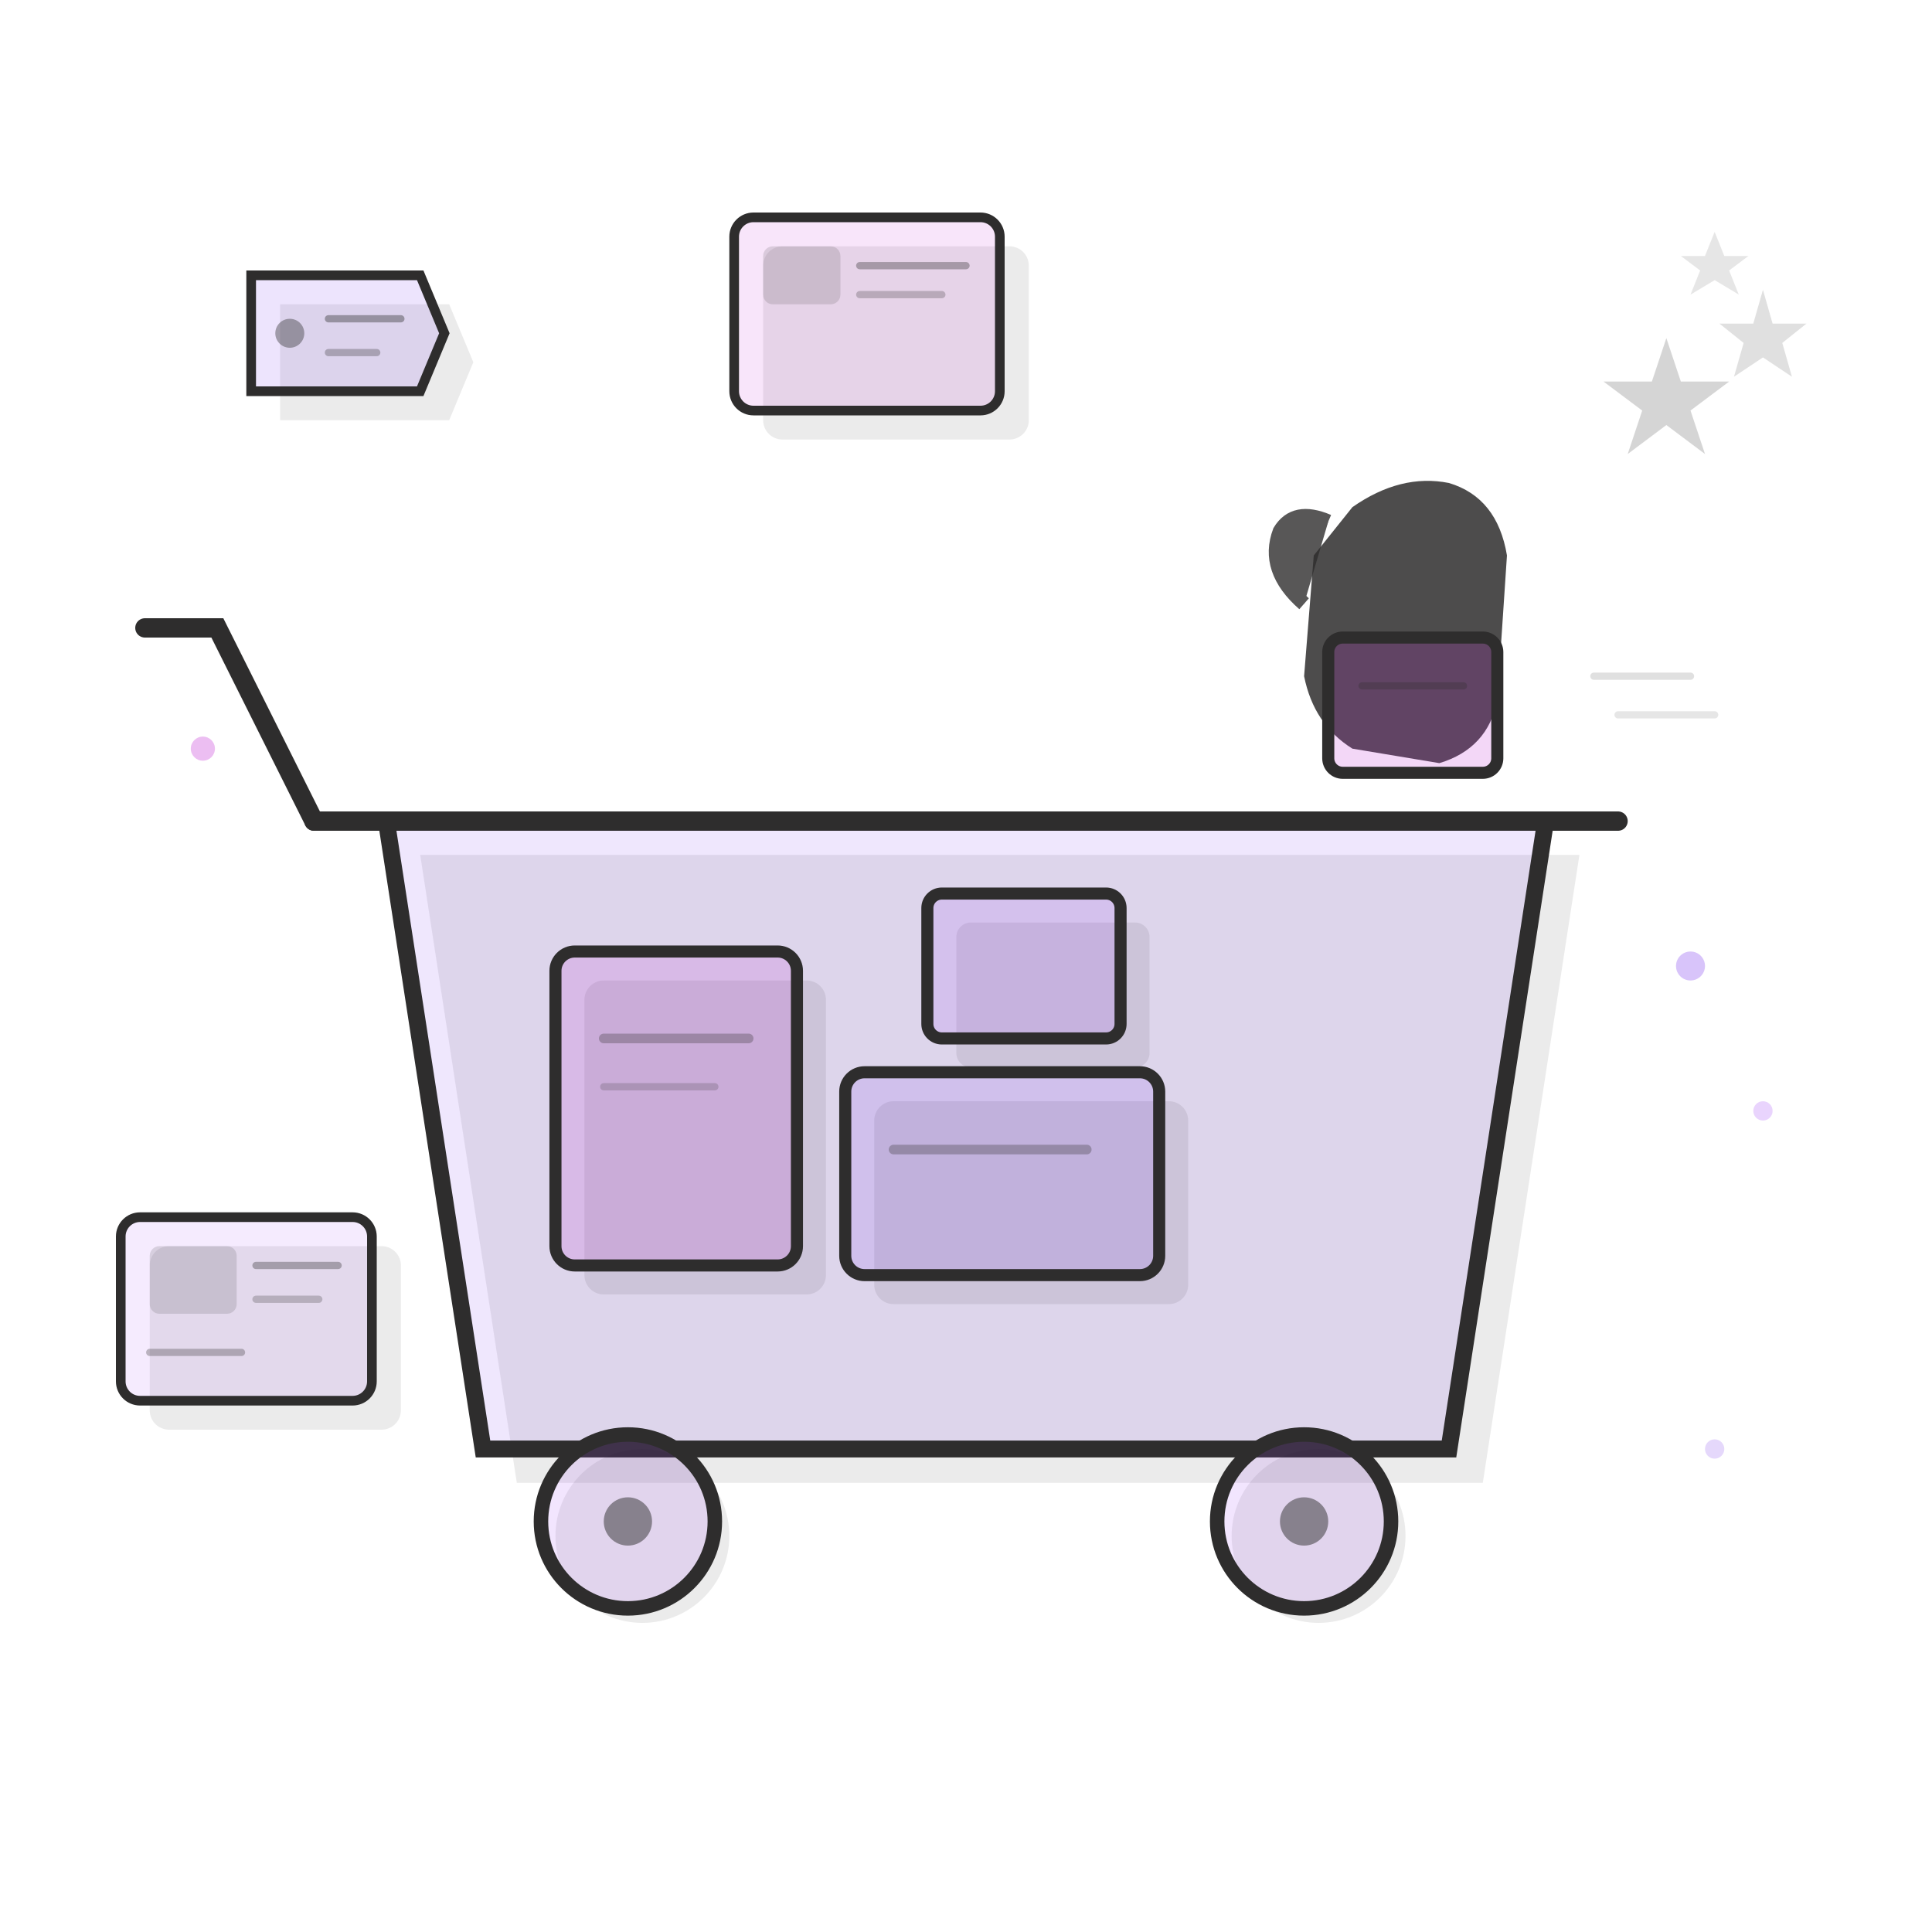
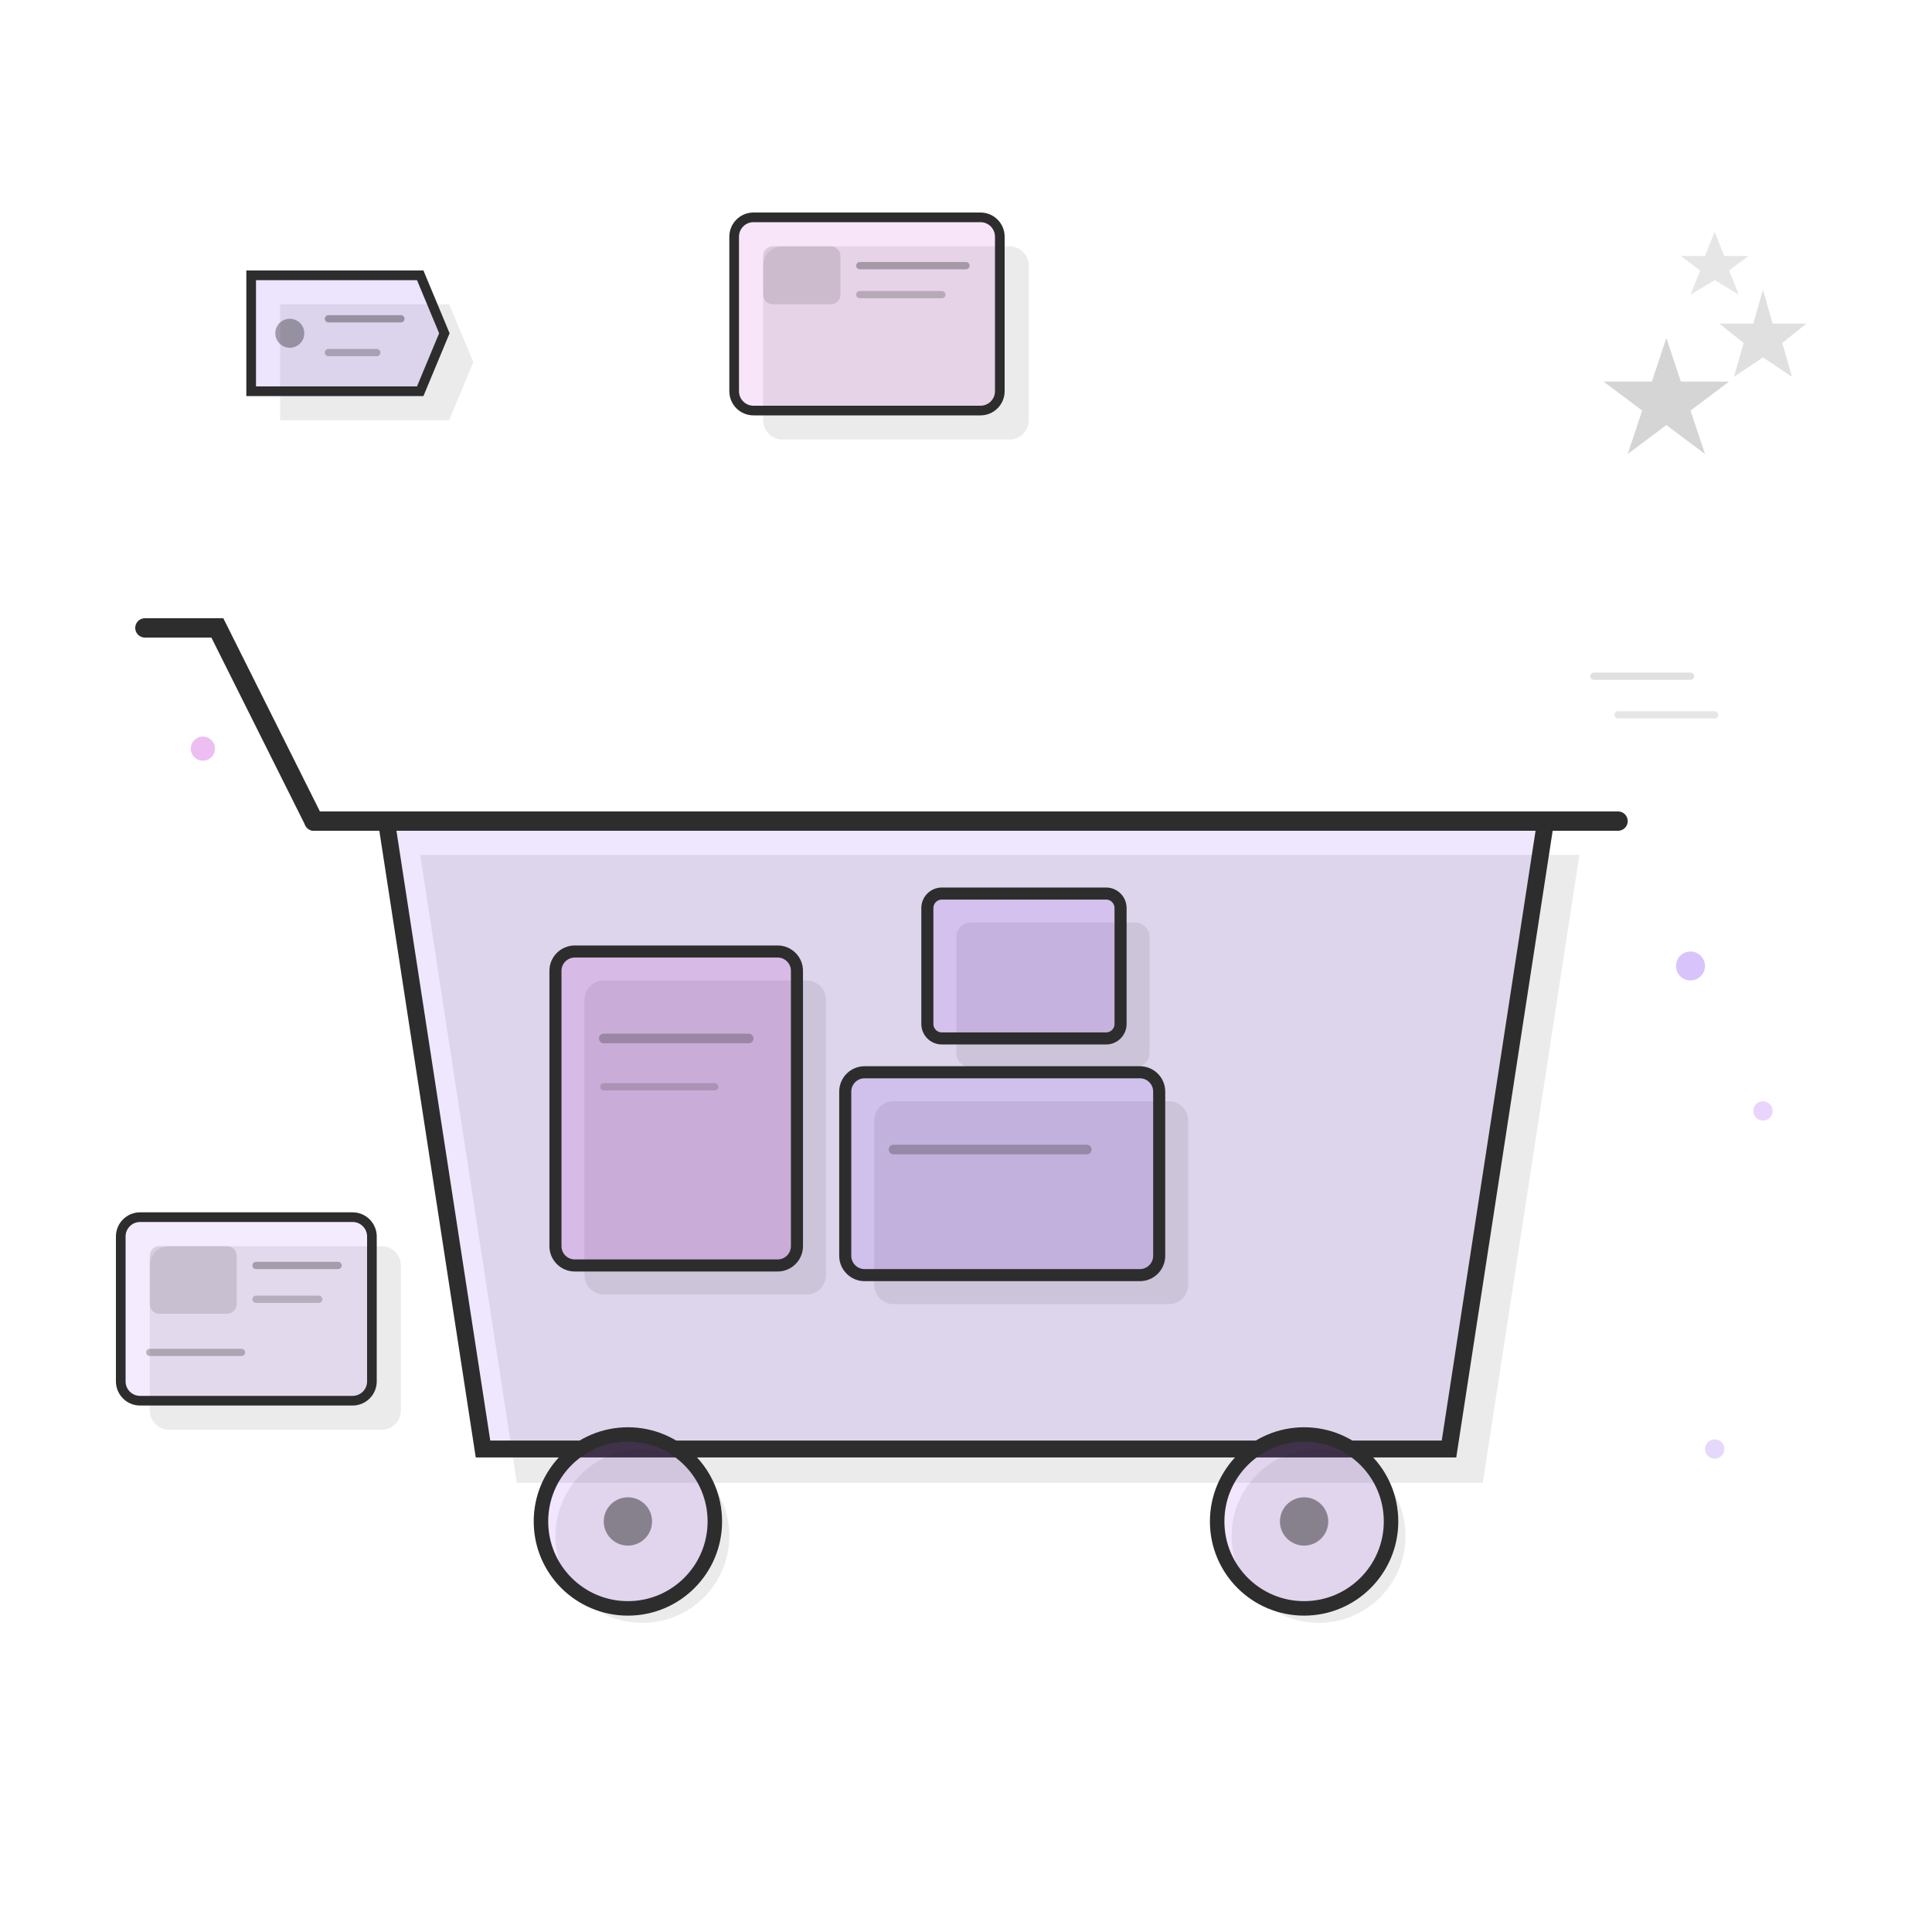
<svg xmlns="http://www.w3.org/2000/svg" viewBox="0 0 400 400" fill="none">
  <path d="M83 173 L103 303 L303 303 L323 173 Z" fill="#000" opacity="0.08" transform="translate(4,4)" />
  <path d="M80 170 L100 300 L300 300 L320 170 Z" stroke="#2E2D2D" stroke-width="3.5" fill="#7C3AED" fill-opacity="0.12" />
  <line x1="65" y1="170" x2="335" y2="170" stroke="#2E2D2D" stroke-width="4" stroke-linecap="round" />
  <path d="M65 170 L45 130 L30 130" stroke="#2E2D2D" stroke-width="4" stroke-linecap="round" fill="none" />
  <circle cx="133" cy="318" r="18" fill="#000" opacity="0.08" />
  <circle cx="130" cy="315" r="18" stroke="#2E2D2D" stroke-width="3" fill="#A855F7" fill-opacity="0.15" />
  <circle cx="130" cy="315" r="5" fill="#2E2D2D" opacity="0.5" />
  <circle cx="273" cy="318" r="18" fill="#000" opacity="0.08" />
  <circle cx="270" cy="315" r="18" stroke="#2E2D2D" stroke-width="3" fill="#A855F7" fill-opacity="0.15" />
  <circle cx="270" cy="315" r="5" fill="#2E2D2D" opacity="0.5" />
  <rect x="118" y="200" width="50" height="65" rx="4" fill="#000" opacity="0.08" transform="translate(3,3)" />
  <rect x="115" y="197" width="50" height="65" rx="4" stroke="#2E2D2D" stroke-width="2.5" fill="#C026D3" fill-opacity="0.15" />
  <line x1="125" y1="215" x2="155" y2="215" stroke="#2E2D2D" stroke-width="2" stroke-linecap="round" opacity="0.3" />
  <line x1="125" y1="225" x2="148" y2="225" stroke="#2E2D2D" stroke-width="1.5" stroke-linecap="round" opacity="0.2" />
  <rect x="178" y="225" width="65" height="42" rx="4" fill="#000" opacity="0.08" transform="translate(3,3)" />
  <rect x="175" y="222" width="65" height="42" rx="4" stroke="#2E2D2D" stroke-width="2.5" fill="#7C3AED" fill-opacity="0.14" />
  <line x1="185" y1="238" x2="225" y2="238" stroke="#2E2D2D" stroke-width="2" stroke-linecap="round" opacity="0.3" />
  <rect x="195" y="188" width="40" height="30" rx="3" fill="#000" opacity="0.08" transform="translate(3,3)" />
  <rect x="192" y="185" width="40" height="30" rx="3" stroke="#2E2D2D" stroke-width="2.5" fill="#A855F7" fill-opacity="0.16" />
-   <path d="M280 105 Q290 98 300 100 Q310 103 312 115 L310 145 Q308 155 298 158 L280 155 Q272 150 270 140 L272 115 Z" fill="#2E2D2D" opacity="0.85" />
-   <path d="M270 125 Q262 118 265 110 Q268 105 275 108" stroke="#2E2D2D" stroke-width="3" fill="#2E2D2D" opacity="0.8" />
-   <rect x="275" y="132" width="35" height="28" rx="3" stroke="#2E2D2D" stroke-width="2.5" fill="#C026D3" fill-opacity="0.18" />
-   <line x1="282" y1="142" x2="303" y2="142" stroke="#2E2D2D" stroke-width="1.5" stroke-linecap="round" opacity="0.3" />
  <path d="M55 60 L90 60 L95 72 L90 84 L55 84 Z" fill="#000" opacity="0.08" transform="translate(3,3)" />
  <path d="M52 57 L87 57 L92 69 L87 81 L52 81 Z" stroke="#2E2D2D" stroke-width="2" fill="#7C3AED" fill-opacity="0.14" />
  <circle cx="60" cy="69" r="3" fill="#2E2D2D" opacity="0.4" />
  <line x1="68" y1="66" x2="83" y2="66" stroke="#2E2D2D" stroke-width="1.5" stroke-linecap="round" opacity="0.4" />
  <line x1="68" y1="73" x2="78" y2="73" stroke="#2E2D2D" stroke-width="1.5" stroke-linecap="round" opacity="0.3" />
  <polygon points="345,70 348,79 358,79 350,85 353,94 345,88 337,94 340,85 332,79 342,79" fill="#2E2D2D" opacity="0.2" />
  <polygon points="365,60 367,67 374,67 369,71 371,78 365,74 359,78 361,71 356,67 363,67" fill="#2E2D2D" opacity="0.15" />
  <polygon points="355,48 357,53 362,53 358,56 360,61 355,58 350,61 352,56 348,53 353,53" fill="#2E2D2D" opacity="0.12" />
  <rect x="28" y="255" width="52" height="38" rx="4" fill="#000" opacity="0.08" transform="translate(3,3)" />
  <rect x="25" y="252" width="52" height="38" rx="4" stroke="#2E2D2D" stroke-width="2" fill="#A855F7" fill-opacity="0.12" />
  <rect x="31" y="258" width="18" height="14" rx="2" fill="#2E2D2D" opacity="0.15" />
  <line x1="53" y1="262" x2="70" y2="262" stroke="#2E2D2D" stroke-width="1.5" stroke-linecap="round" opacity="0.35" />
  <line x1="53" y1="269" x2="66" y2="269" stroke="#2E2D2D" stroke-width="1.5" stroke-linecap="round" opacity="0.25" />
  <line x1="31" y1="280" x2="50" y2="280" stroke="#2E2D2D" stroke-width="1.5" stroke-linecap="round" opacity="0.3" />
  <rect x="155" y="48" width="55" height="40" rx="4" fill="#000" opacity="0.08" transform="translate(3,3)" />
  <rect x="152" y="45" width="55" height="40" rx="4" stroke="#2E2D2D" stroke-width="2" fill="#C026D3" fill-opacity="0.12" />
  <rect x="158" y="51" width="16" height="12" rx="2" fill="#2E2D2D" opacity="0.15" />
  <line x1="178" y1="55" x2="200" y2="55" stroke="#2E2D2D" stroke-width="1.5" stroke-linecap="round" opacity="0.35" />
  <line x1="178" y1="61" x2="195" y2="61" stroke="#2E2D2D" stroke-width="1.5" stroke-linecap="round" opacity="0.25" />
  <circle cx="350" cy="200" r="3" fill="#7C3AED" opacity="0.3" />
  <circle cx="365" cy="230" r="2" fill="#A855F7" opacity="0.25" />
  <circle cx="42" cy="155" r="2.5" fill="#C026D3" opacity="0.3" />
  <circle cx="355" cy="300" r="2" fill="#7C3AED" opacity="0.2" />
  <line x1="330" y1="140" x2="350" y2="140" stroke="#2E2D2D" stroke-width="1.5" stroke-linecap="round" opacity="0.15" />
  <line x1="335" y1="148" x2="355" y2="148" stroke="#2E2D2D" stroke-width="1.5" stroke-linecap="round" opacity="0.12" />
</svg>
